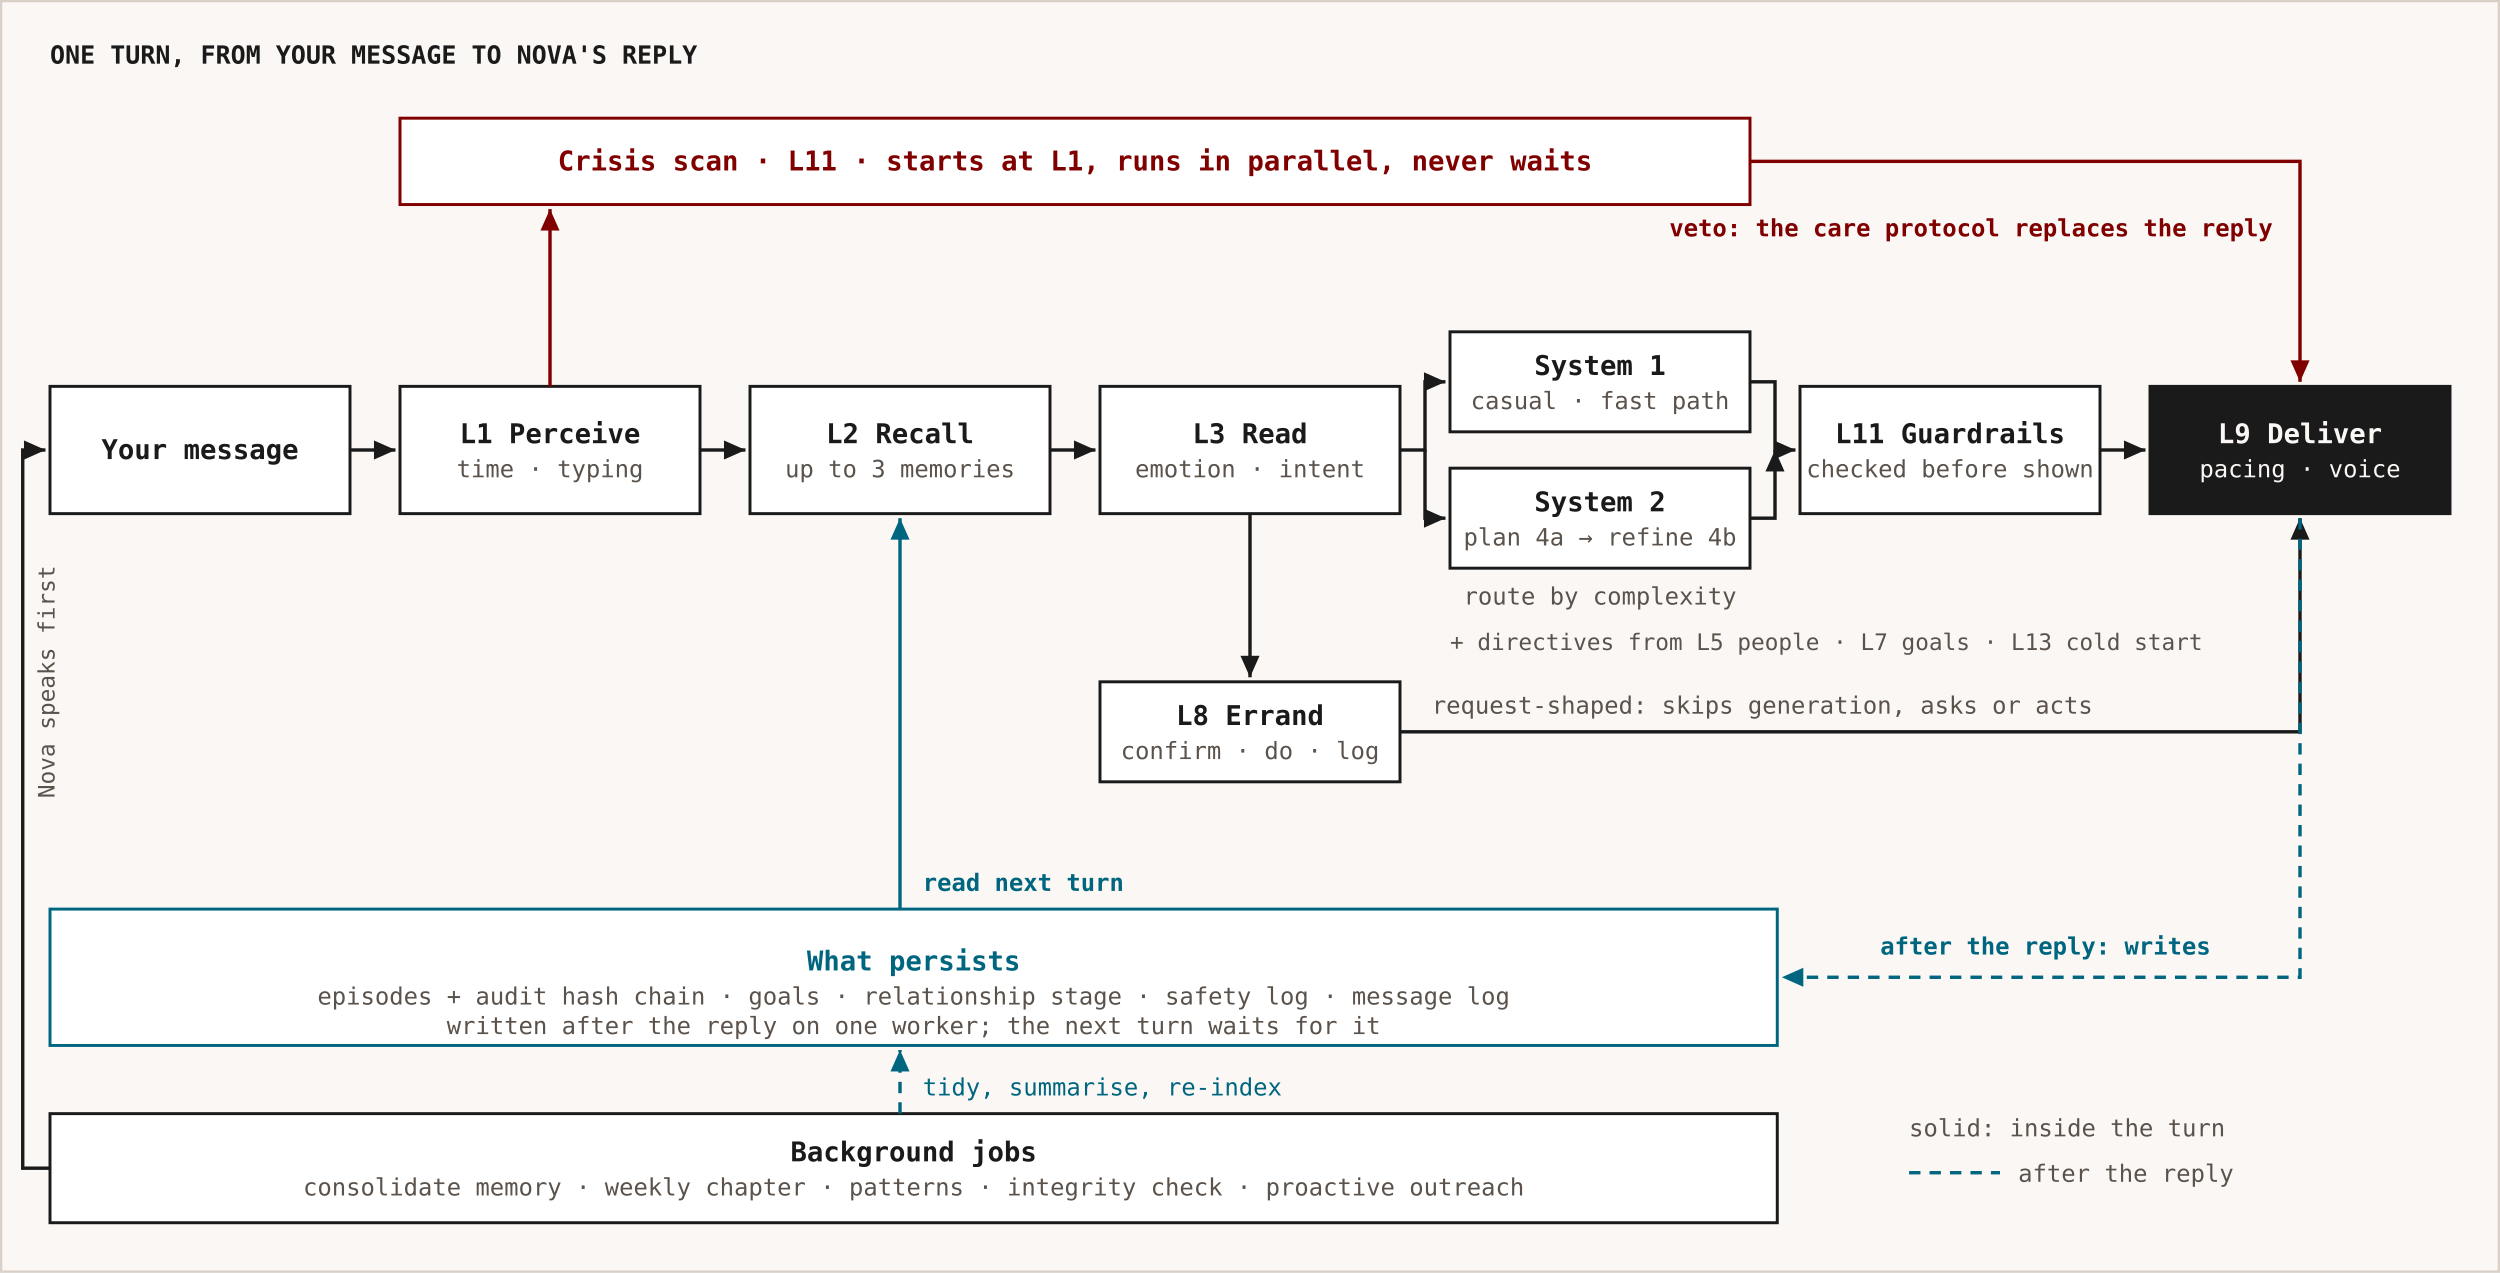
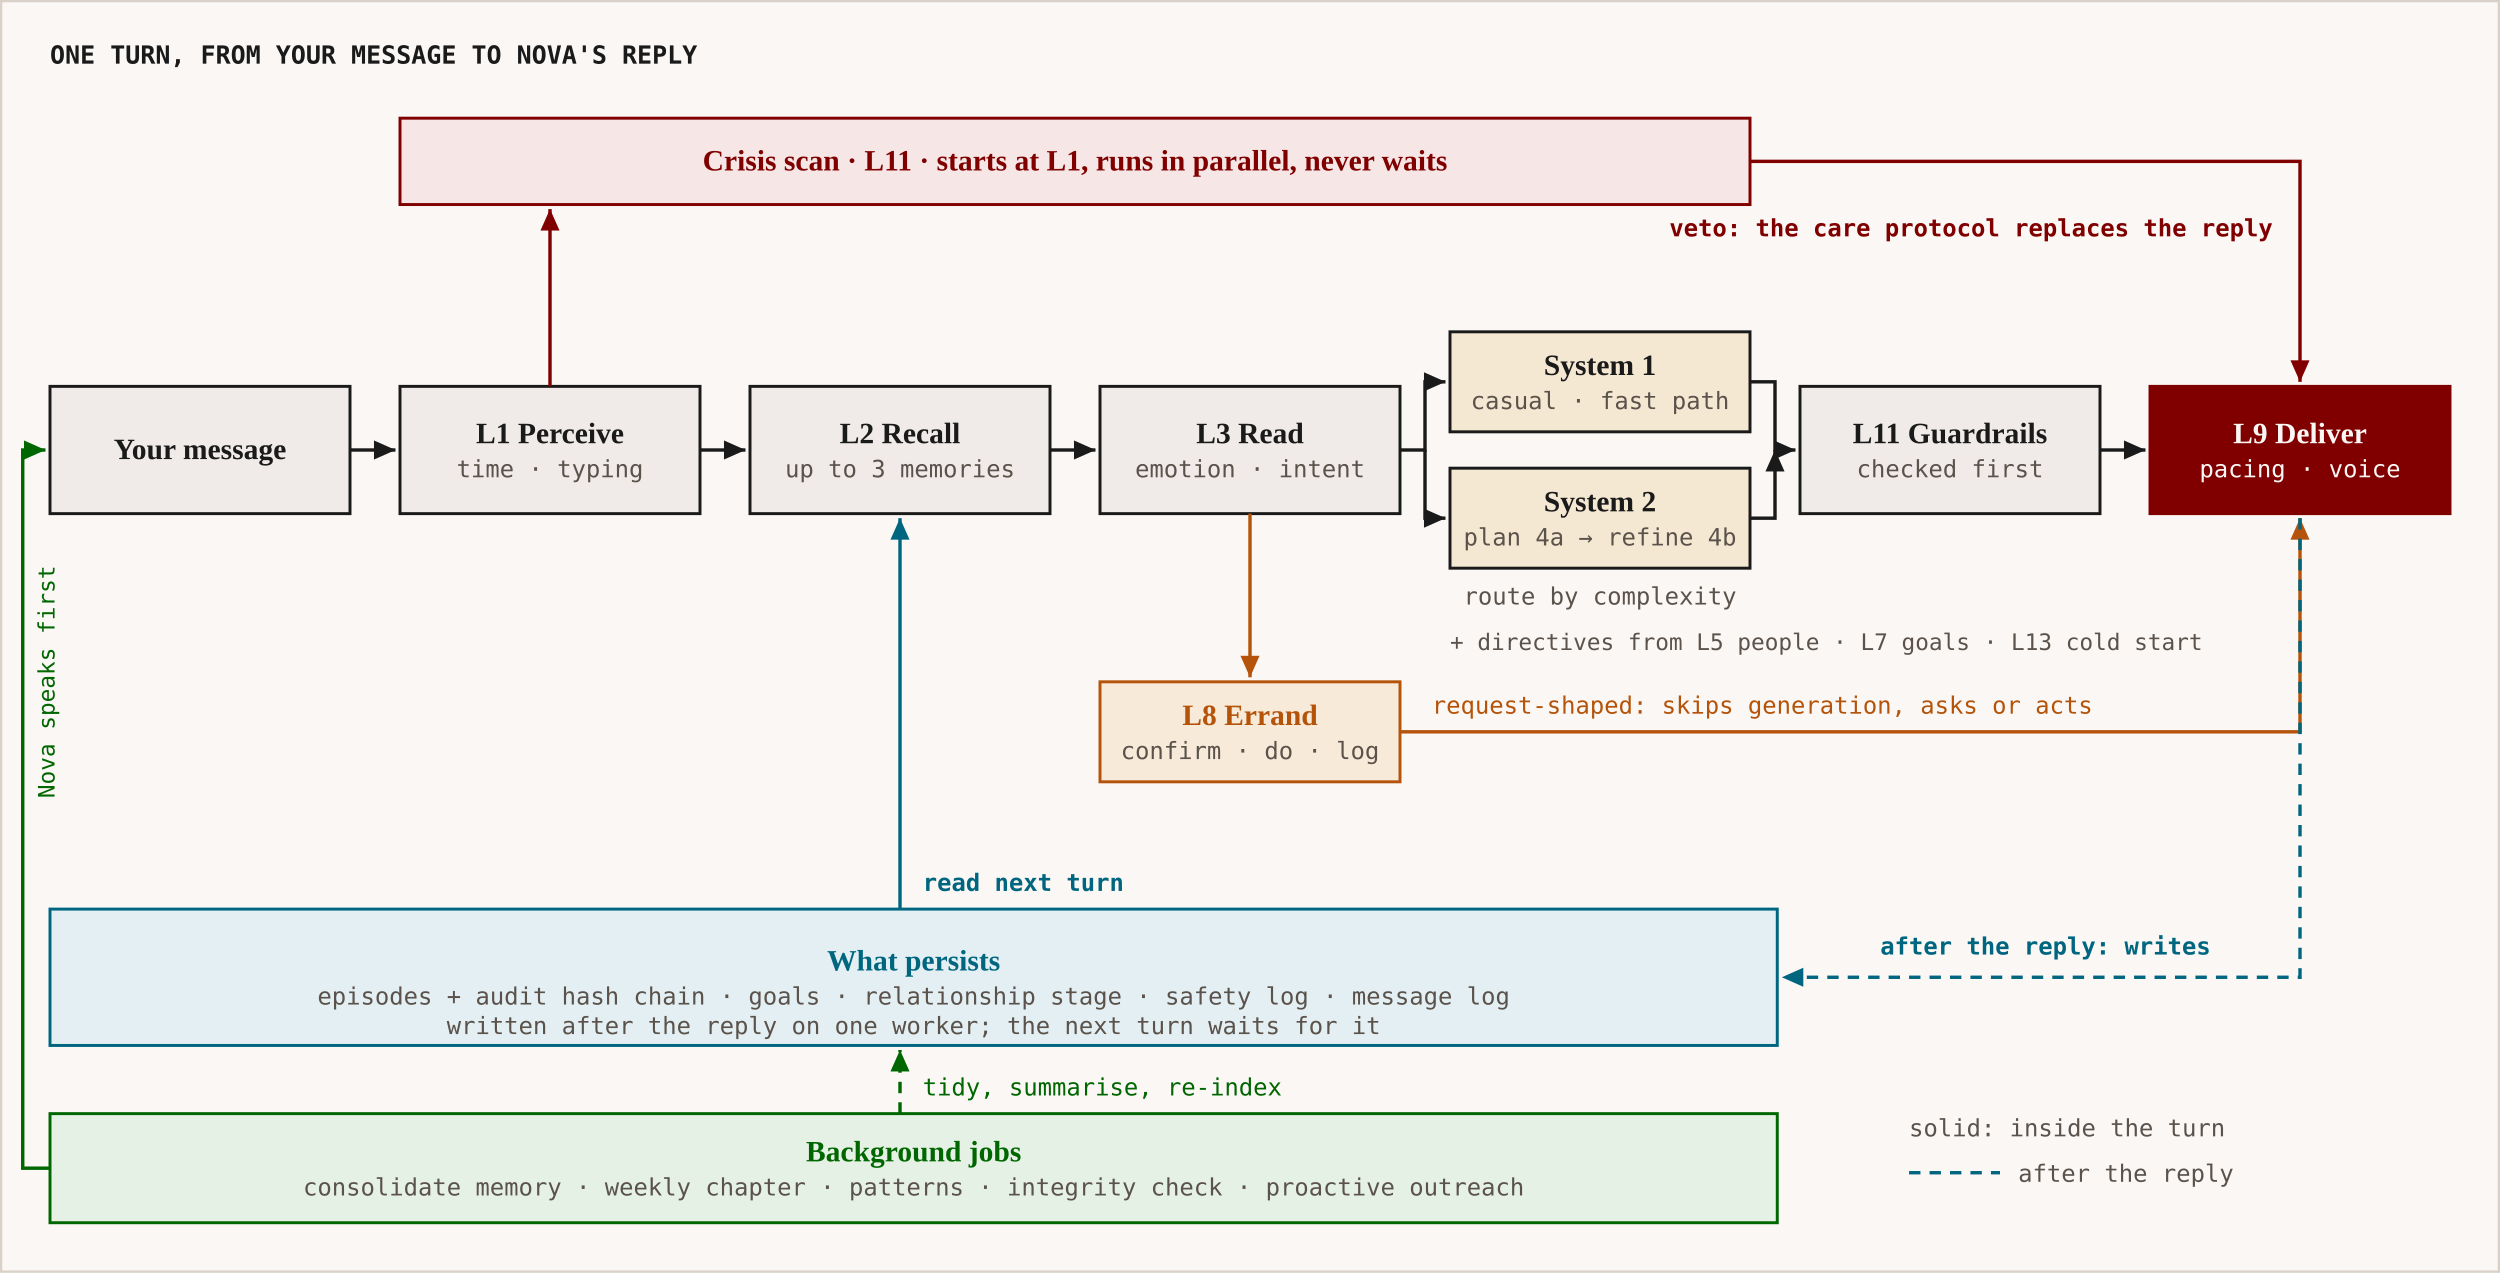
<svg xmlns="http://www.w3.org/2000/svg" viewBox="0 0 1100 560" width="1100" height="560" role="img" aria-label="One conversation turn: the message passes perception, recall, classification and generation, then a guardrail and delivery, while a crisis scan runs in parallel and can veto the reply; writes happen after the reply and feed the next turn." font-family="ui-monospace, 'IBM Plex Mono', Menlo, monospace" font-size="12">
  <defs>
    <marker id="a" viewBox="0 0 10 10" refX="9" refY="5" markerWidth="7" markerHeight="7" orient="auto-start-reverse">
      <path d="M0 1 L9 5 L0 9 z" fill="#1a1a1a" />
    </marker>
    <marker id="m" viewBox="0 0 10 10" refX="9" refY="5" markerWidth="7" markerHeight="7" orient="auto-start-reverse">
      <path d="M0 1 L9 5 L0 9 z" fill="#800000" />
    </marker>
    <marker id="t" viewBox="0 0 10 10" refX="9" refY="5" markerWidth="7" markerHeight="7" orient="auto-start-reverse">
      <path d="M0 1 L9 5 L0 9 z" fill="#006680" />
    </marker>
+     <marker id="g" viewBox="0 0 10 10" refX="9" refY="5" markerWidth="7" markerHeight="7" orient="auto-start-reverse">
+       <path d="M0 1 L9 5 L0 9 z" fill="#006600" />
+     </marker>
+     <marker id="y" viewBox="0 0 10 10" refX="9" refY="5" markerWidth="7" markerHeight="7" orient="auto-start-reverse">
+       <path d="M0 1 L9 5 L0 9 z" fill="#b45309" />
+     </marker>
  </defs>
  <rect x="0.5" y="0.5" width="1099" height="559" fill="#faf7f5" stroke="#d9d0c8" />
  <text x="22" y="28" text-anchor="start" font-size="11" fill="#1a1a1a" font-weight="700">ONE TURN, FROM YOUR MESSAGE TO NOVA'S REPLY</text>
-   <rect x="22" y="170" width="132" height="56" fill="#ffffff" stroke="#1a1a1a" stroke-width="1.3" />
-   <text x="88.0" y="202.0" text-anchor="middle" font-weight="700" fill="#1a1a1a">Your message</text>
-   <rect x="176" y="170" width="132" height="56" fill="#ffffff" stroke="#1a1a1a" stroke-width="1.3" />
-   <text x="242.0" y="195.0" text-anchor="middle" font-weight="700" fill="#1a1a1a">L1 Perceive</text>
+   <rect x="22" y="170" width="132" height="56" fill="#f0ebe8" stroke="#1a1a1a" stroke-width="1.3" />
+   <text x="88.0" y="202.0" text-anchor="middle" font-weight="700" font-family="'Libre Baskerville', Georgia, 'Times New Roman', serif" font-size="13" fill="#1a1a1a">Your message</text>
+   <rect x="176" y="170" width="132" height="56" fill="#f0ebe8" stroke="#1a1a1a" stroke-width="1.3" />
+   <text x="242.0" y="195.0" text-anchor="middle" font-weight="700" font-family="'Libre Baskerville', Georgia, 'Times New Roman', serif" font-size="13" fill="#1a1a1a">L1 Perceive</text>
  <text x="242.0" y="210.0" text-anchor="middle" font-size="10.5" fill="#5a524b">time · typing</text>
-   <rect x="330" y="170" width="132" height="56" fill="#ffffff" stroke="#1a1a1a" stroke-width="1.3" />
-   <text x="396.0" y="195.0" text-anchor="middle" font-weight="700" fill="#1a1a1a">L2 Recall</text>
+   <rect x="330" y="170" width="132" height="56" fill="#f0ebe8" stroke="#1a1a1a" stroke-width="1.3" />
+   <text x="396.0" y="195.0" text-anchor="middle" font-weight="700" font-family="'Libre Baskerville', Georgia, 'Times New Roman', serif" font-size="13" fill="#1a1a1a">L2 Recall</text>
  <text x="396.0" y="210.0" text-anchor="middle" font-size="10.5" fill="#5a524b">up to 3 memories</text>
-   <rect x="484" y="170" width="132" height="56" fill="#ffffff" stroke="#1a1a1a" stroke-width="1.3" />
-   <text x="550.0" y="195.0" text-anchor="middle" font-weight="700" fill="#1a1a1a">L3 Read</text>
+   <rect x="484" y="170" width="132" height="56" fill="#f0ebe8" stroke="#1a1a1a" stroke-width="1.3" />
+   <text x="550.0" y="195.0" text-anchor="middle" font-weight="700" font-family="'Libre Baskerville', Georgia, 'Times New Roman', serif" font-size="13" fill="#1a1a1a">L3 Read</text>
  <text x="550.0" y="210.0" text-anchor="middle" font-size="10.5" fill="#5a524b">emotion · intent</text>
-   <rect x="638" y="146" width="132" height="44" fill="#ffffff" stroke="#1a1a1a" stroke-width="1.3" />
-   <text x="704.0" y="165.0" text-anchor="middle" font-weight="700" fill="#1a1a1a">System 1</text>
+   <rect x="638" y="146" width="132" height="44" fill="#f5e8d2" stroke="#1a1a1a" stroke-width="1.3" />
+   <text x="704.0" y="165.0" text-anchor="middle" font-weight="700" font-family="'Libre Baskerville', Georgia, 'Times New Roman', serif" font-size="13" fill="#1a1a1a">System 1</text>
  <text x="704.0" y="180.0" text-anchor="middle" font-size="10.5" fill="#5a524b">casual · fast path</text>
-   <rect x="638" y="206" width="132" height="44" fill="#ffffff" stroke="#1a1a1a" stroke-width="1.3" />
-   <text x="704.0" y="225.0" text-anchor="middle" font-weight="700" fill="#1a1a1a">System 2</text>
+   <rect x="638" y="206" width="132" height="44" fill="#f5e8d2" stroke="#1a1a1a" stroke-width="1.3" />
+   <text x="704.0" y="225.0" text-anchor="middle" font-weight="700" font-family="'Libre Baskerville', Georgia, 'Times New Roman', serif" font-size="13" fill="#1a1a1a">System 2</text>
  <text x="704.0" y="240.0" text-anchor="middle" font-size="10.5" fill="#5a524b">plan 4a → refine 4b</text>
-   <rect x="792" y="170" width="132" height="56" fill="#ffffff" stroke="#1a1a1a" stroke-width="1.3" />
-   <text x="858.0" y="195.0" text-anchor="middle" font-weight="700" fill="#1a1a1a">L11 Guardrails</text>
-   <text x="858.0" y="210.0" text-anchor="middle" font-size="10.5" fill="#5a524b">checked before shown</text>
-   <rect x="946" y="170" width="132" height="56" fill="#1a1a1a" stroke="#1a1a1a" stroke-width="1.3" />
-   <text x="1012.0" y="195.0" text-anchor="middle" font-weight="700" fill="#faf7f5">L9 Deliver</text>
+   <rect x="792" y="170" width="132" height="56" fill="#f0ebe8" stroke="#1a1a1a" stroke-width="1.3" />
+   <text x="858.0" y="195.0" text-anchor="middle" font-weight="700" font-family="'Libre Baskerville', Georgia, 'Times New Roman', serif" font-size="13" fill="#1a1a1a">L11 Guardrails</text>
+   <text x="858.0" y="210.0" text-anchor="middle" font-size="10.5" fill="#5a524b">checked first</text>
+   <rect x="946" y="170" width="132" height="56" fill="#800000" stroke="#800000" stroke-width="1.3" />
+   <text x="1012.0" y="195.0" text-anchor="middle" font-weight="700" font-family="'Libre Baskerville', Georgia, 'Times New Roman', serif" font-size="13" fill="#faf7f5">L9 Deliver</text>
  <text x="1012.0" y="210.0" text-anchor="middle" font-size="10.5" fill="#faf7f5">pacing · voice</text>
  <path d="M154 198 L174 198" fill="none" stroke="#1a1a1a" stroke-width="1.5" marker-end="url(#a)" />
  <path d="M308 198 L328 198" fill="none" stroke="#1a1a1a" stroke-width="1.5" marker-end="url(#a)" />
  <path d="M462 198 L482 198" fill="none" stroke="#1a1a1a" stroke-width="1.5" marker-end="url(#a)" />
  <path d="M616 198 L627 198 L627 168 L636 168" fill="none" stroke="#1a1a1a" stroke-width="1.5" marker-end="url(#a)" />
  <path d="M627 198 L627 228 L636 228" fill="none" stroke="#1a1a1a" stroke-width="1.5" marker-end="url(#a)" />
  <text x="704.0" y="266" text-anchor="middle" font-size="10.5" fill="#5a524b" font-weight="400">route by complexity</text>
  <path d="M770 168 L781 168 L781 198 L790 198" fill="none" stroke="#1a1a1a" stroke-width="1.5" marker-end="url(#a)" />
  <path d="M770 228 L781 228 L781 198" fill="none" stroke="#1a1a1a" stroke-width="1.5" marker-end="url(#a)" />
  <path d="M924 198 L944 198" fill="none" stroke="#1a1a1a" stroke-width="1.5" marker-end="url(#a)" />
-   <rect x="176" y="52" width="594" height="38" fill="#ffffff" stroke="#800000" stroke-width="1.3" />
-   <text x="473.0" y="75.0" text-anchor="middle" font-weight="700" fill="#800000">Crisis scan · L11 · starts at L1, runs in parallel, never waits</text>
+   <rect x="176" y="52" width="594" height="38" fill="#f6e6e6" stroke="#800000" stroke-width="1.3" />
+   <text x="473.0" y="75.0" text-anchor="middle" font-weight="700" font-family="'Libre Baskerville', Georgia, 'Times New Roman', serif" font-size="13" fill="#800000">Crisis scan · L11 · starts at L1, runs in parallel, never waits</text>
  <path d="M242.0 170 L242.0 92" fill="none" stroke="#800000" stroke-width="1.5" marker-end="url(#m)" />
  <path d="M770 71 L1012.0 71 L1012.0 168" fill="none" stroke="#800000" stroke-width="1.5" marker-end="url(#m)" />
  <text x="1000.0" y="104" text-anchor="end" font-size="10.5" fill="#800000" font-weight="700">veto: the care protocol replaces the reply</text>
-   <rect x="484" y="300" width="132" height="44" fill="#ffffff" stroke="#1a1a1a" stroke-width="1.3" />
-   <text x="550.0" y="319.0" text-anchor="middle" font-weight="700" fill="#1a1a1a">L8 Errand</text>
+   <rect x="484" y="300" width="132" height="44" fill="#f8ead9" stroke="#b45309" stroke-width="1.3" />
+   <text x="550.0" y="319.0" text-anchor="middle" font-weight="700" font-family="'Libre Baskerville', Georgia, 'Times New Roman', serif" font-size="13" fill="#b45309">L8 Errand</text>
  <text x="550.0" y="334.0" text-anchor="middle" font-size="10.5" fill="#5a524b">confirm · do · log</text>
-   <path d="M550.0 226 L550.0 298" fill="none" stroke="#1a1a1a" stroke-width="1.5" marker-end="url(#a)" />
-   <path d="M616 322 L1012.0 322 L1012.0 228" fill="none" stroke="#1a1a1a" stroke-width="1.5" marker-end="url(#a)" />
-   <text x="630" y="314" text-anchor="start" font-size="10.5" fill="#5a524b" font-weight="400">request-shaped: skips generation, asks or acts</text>
+   <path d="M550.0 226 L550.0 298" fill="none" stroke="#b45309" stroke-width="1.5" marker-end="url(#y)" />
+   <path d="M616 322 L1012.0 322 L1012.0 228" fill="none" stroke="#b45309" stroke-width="1.5" marker-end="url(#y)" />
+   <text x="630" y="314" text-anchor="start" font-size="10.5" fill="#b45309" font-weight="400">request-shaped: skips generation, asks or acts</text>
  <text x="638" y="286" text-anchor="start" font-size="10" fill="#5a524b" font-weight="400">+ directives from L5 people · L7 goals · L13 cold start</text>
-   <rect x="22" y="400" width="760" height="60" fill="#ffffff" stroke="#006680" stroke-width="1.3" />
-   <text x="402.0" y="427.0" text-anchor="middle" font-weight="700" fill="#006680">What persists</text>
+   <rect x="22" y="400" width="760" height="60" fill="#e3eff2" stroke="#006680" stroke-width="1.3" />
+   <text x="402.0" y="427.0" text-anchor="middle" font-weight="700" font-family="'Libre Baskerville', Georgia, 'Times New Roman', serif" font-size="13" fill="#006680">What persists</text>
  <text x="402.0" y="442.0" text-anchor="middle" font-size="10.5" fill="#5a524b">episodes + audit hash chain · goals · relationship stage · safety log · message log</text>
  <text x="402.0" y="455.0" text-anchor="middle" font-size="10.5" fill="#5a524b">written after the reply on one worker; the next turn waits for it</text>
  <path d="M1012.0 228 L1012.0 430 L784 430" fill="none" stroke="#006680" stroke-width="1.5" stroke-dasharray="5 4" marker-end="url(#t)" />
  <text x="900" y="420" text-anchor="middle" font-size="10.5" fill="#006680" font-weight="700">after the reply: writes</text>
  <path d="M396.0 400 L396.0 228" fill="none" stroke="#006680" stroke-width="1.5" marker-end="url(#t)" />
  <text x="406.0" y="392" text-anchor="start" font-size="10.5" fill="#006680" font-weight="700">read next turn</text>
-   <rect x="22" y="490" width="760" height="48" fill="#ffffff" stroke="#1a1a1a" stroke-width="1.3" />
-   <text x="402.0" y="511.0" text-anchor="middle" font-weight="700" fill="#1a1a1a">Background jobs</text>
+   <rect x="22" y="490" width="760" height="48" fill="#e6f1e6" stroke="#006600" stroke-width="1.3" />
+   <text x="402.0" y="511.0" text-anchor="middle" font-weight="700" font-family="'Libre Baskerville', Georgia, 'Times New Roman', serif" font-size="13" fill="#006600">Background jobs</text>
  <text x="402.0" y="526.0" text-anchor="middle" font-size="10.5" fill="#5a524b">consolidate memory · weekly chapter · patterns · integrity check · proactive outreach</text>
-   <path d="M396.0 490 L396.0 462" fill="none" stroke="#006680" stroke-width="1.5" stroke-dasharray="5 4" marker-end="url(#t)" />
-   <text x="406.0" y="482" text-anchor="start" font-size="10.5" fill="#006680" font-weight="400">tidy, summarise, re-index</text>
-   <path d="M22 514 L10 514 L10 198 L20 198" fill="none" stroke="#1a1a1a" stroke-width="1.5" marker-end="url(#a)" />
-   <text transform="rotate(-90 24 300)" x="24" y="300" text-anchor="middle" font-size="10" fill="#5a524b" font-weight="400">Nova speaks first</text>
+   <path d="M396.0 490 L396.0 462" fill="none" stroke="#006600" stroke-width="1.5" stroke-dasharray="5 4" marker-end="url(#g)" />
+   <text x="406.0" y="482" text-anchor="start" font-size="10.5" fill="#006600" font-weight="400">tidy, summarise, re-index</text>
+   <path d="M22 514 L10 514 L10 198 L20 198" fill="none" stroke="#006600" stroke-width="1.5" marker-end="url(#g)" />
+   <text transform="rotate(-90 24 300)" x="24" y="300" text-anchor="middle" font-size="10" fill="#006600" font-weight="400">Nova speaks first</text>
  <text x="840" y="500" text-anchor="start" font-size="10.5" fill="#5a524b" font-weight="400">solid: inside the turn</text>
  <path d="M840 516 L880 516" stroke="#006680" stroke-width="1.5" stroke-dasharray="5 4" />
  <text x="888" y="520" text-anchor="start" font-size="10.5" fill="#5a524b" font-weight="400">after the reply</text>
</svg>
